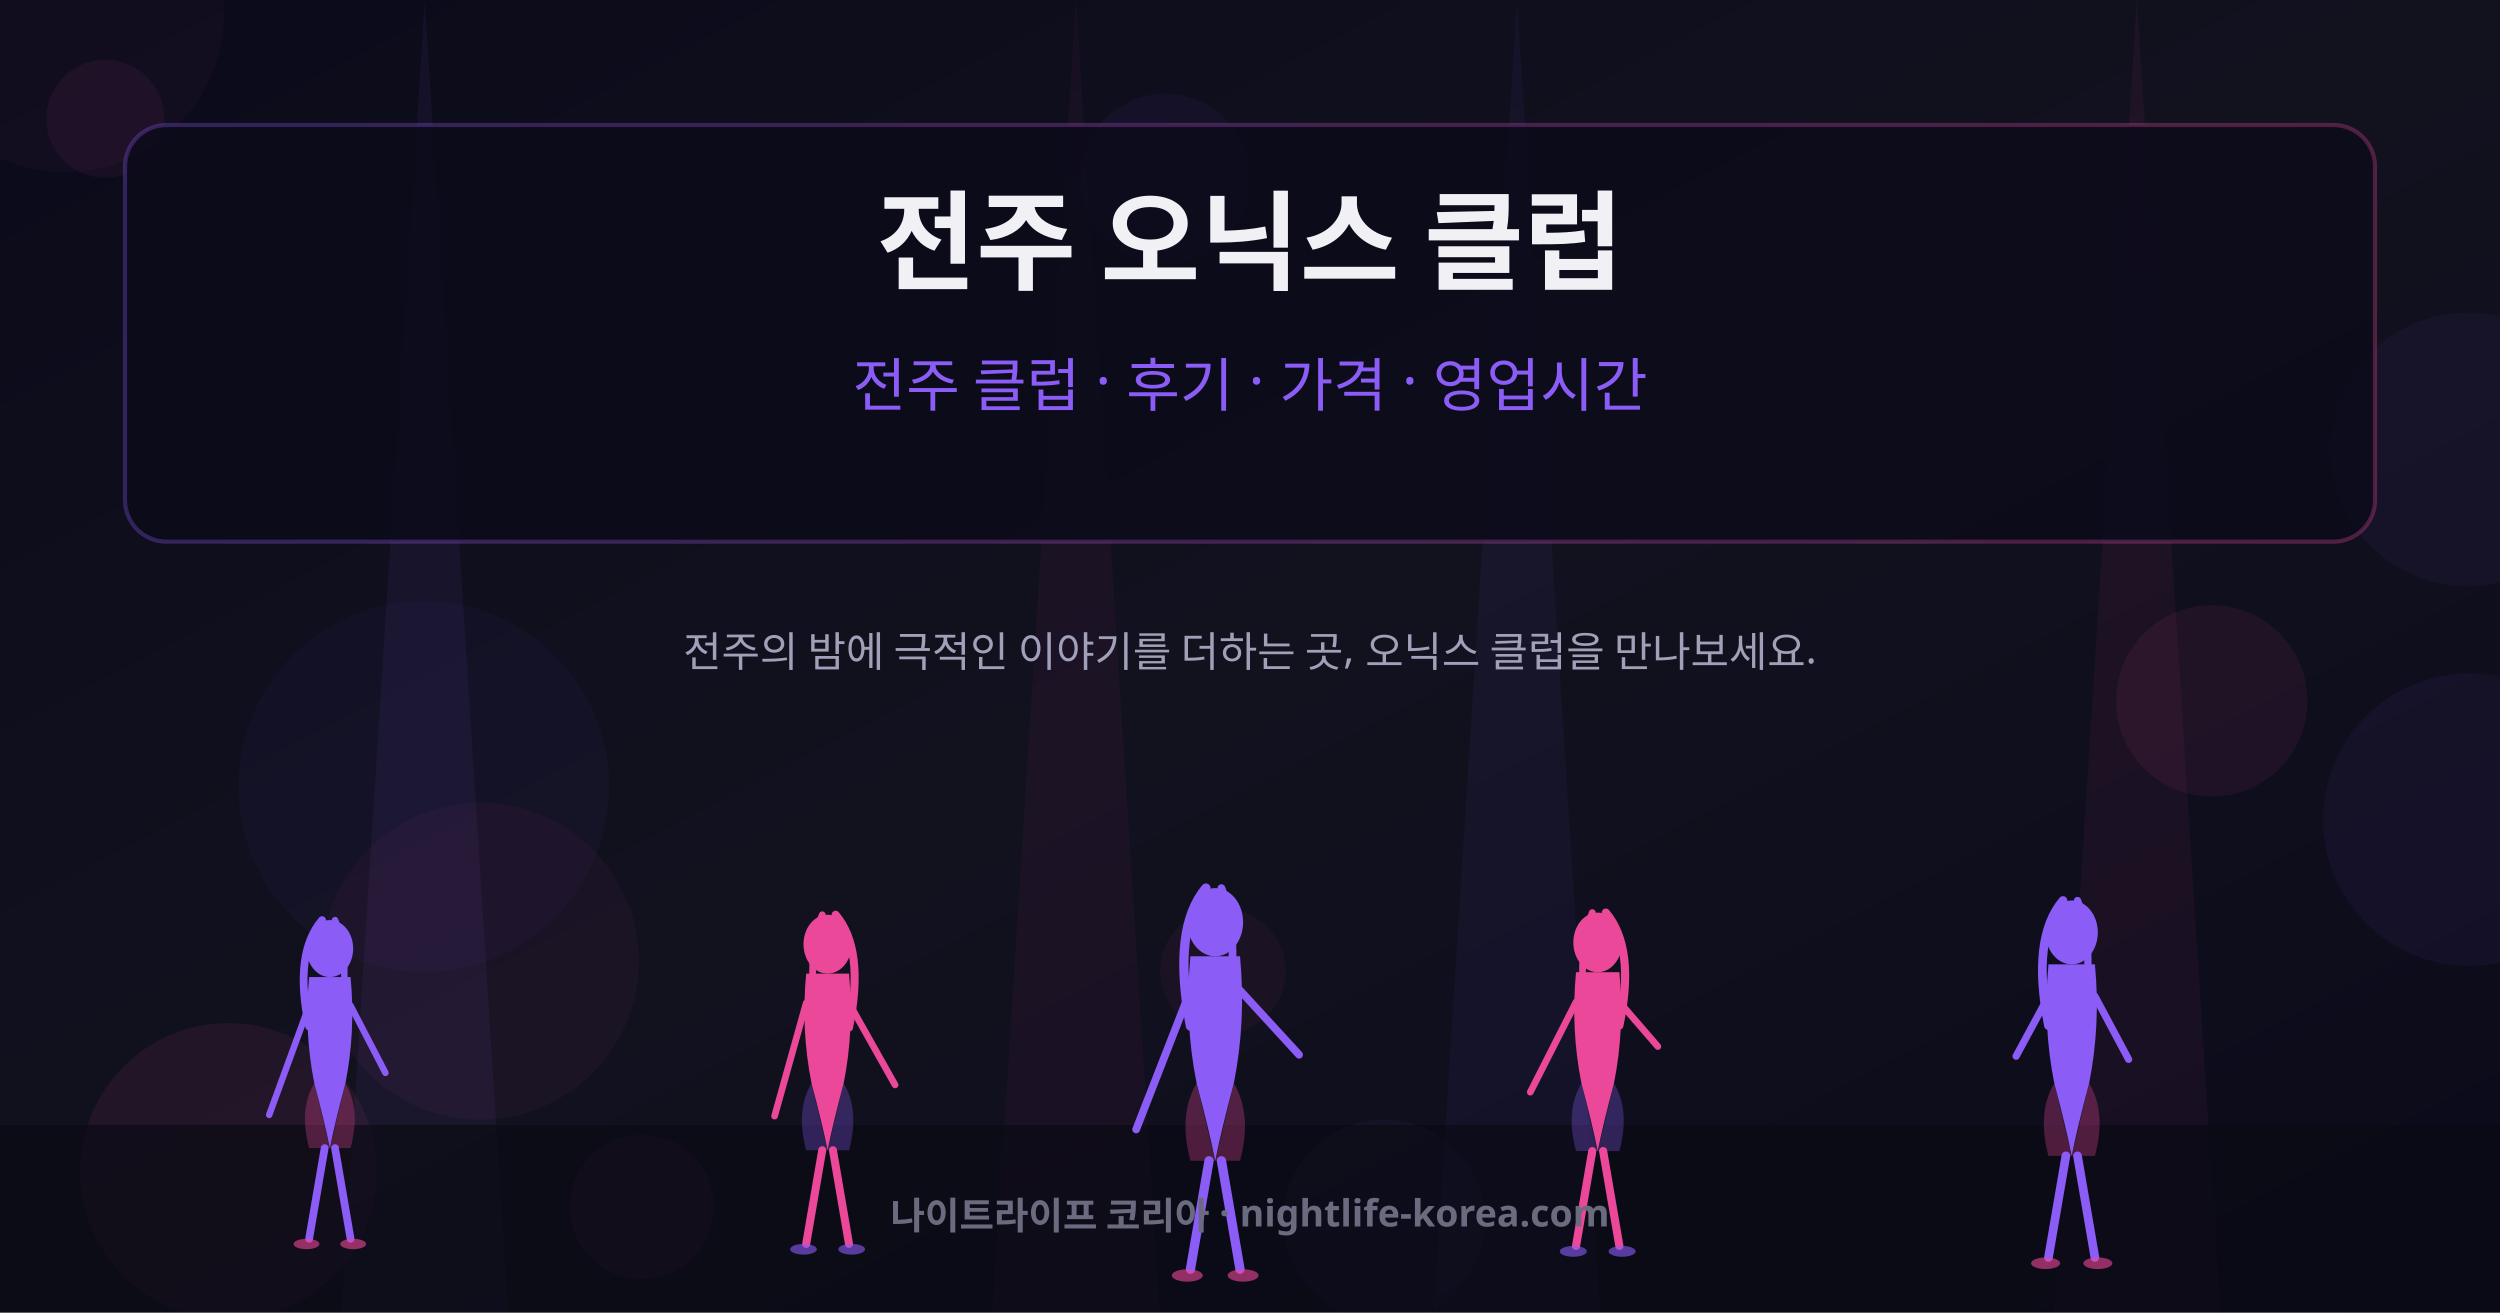
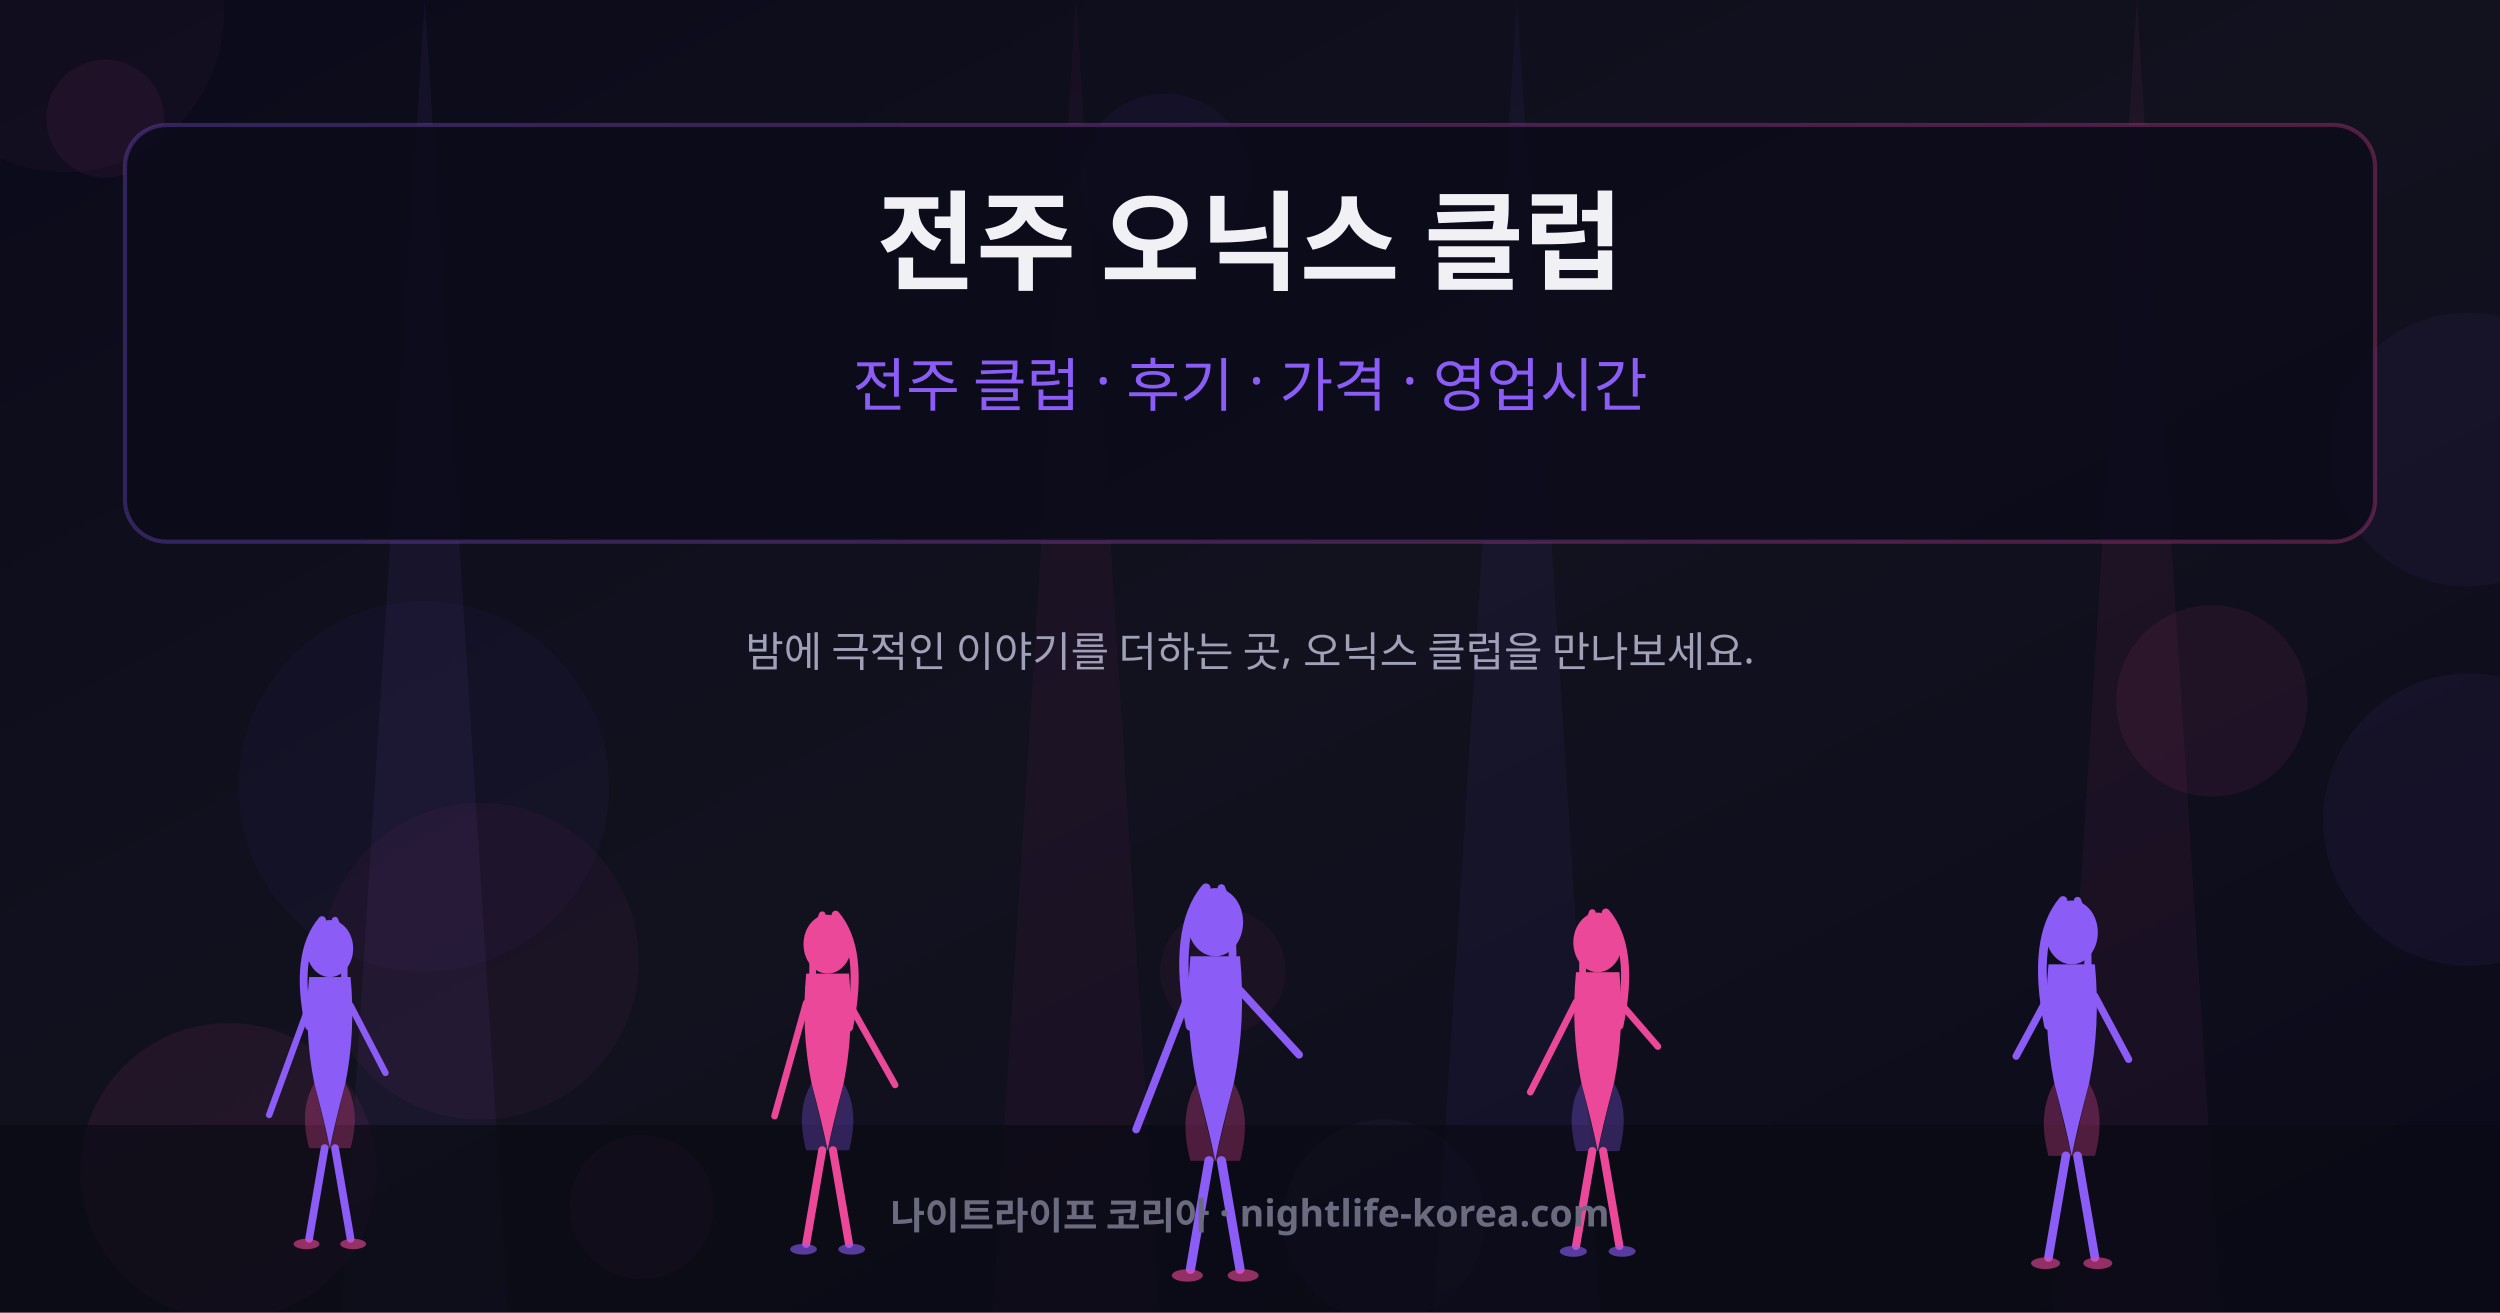
<svg xmlns="http://www.w3.org/2000/svg" viewBox="0 0 1200 630" width="1200" height="630">
  <defs>
    <linearGradient id="ogbg" x1="0%" y1="0%" x2="100%" y2="100%">
      <stop offset="0%" style="stop-color:#0a0a1a" />
      <stop offset="50%" style="stop-color:#12121f" />
      <stop offset="100%" style="stop-color:#0a0a1a" />
    </linearGradient>
    <linearGradient id="ogtxt" x1="0%" y1="0%" x2="100%" y2="0%">
      <stop offset="0%" style="stop-color:#8b5cf6" />
      <stop offset="100%" style="stop-color:#ec4899" />
    </linearGradient>
  </defs>
  <rect width="1200" height="630" fill="url(#ogbg)" />
  <polygon points="203.894,0 163.894,630 243.894,630" fill="#8b5cf6" opacity="0.068" />
  <polygon points="516.464,0 476.464,630 556.464,630" fill="#ec4899" opacity="0.047" />
  <polygon points="728.177,0 688.177,630 768.177,630" fill="#8b5cf6" opacity="0.053" />
  <polygon points="1025.698,0 985.698,630 1065.698,630" fill="#ec4899" opacity="0.059" />
  <circle cx="308.073" cy="579.395" r="34.593" fill="#ec4899" opacity="0.075" />
  <circle cx="230.589" cy="461.361" r="76.017" fill="#ec4899" opacity="0.043" />
  <circle cx="1184.368" cy="215.779" r="65.628" fill="#8b5cf6" opacity="0.057" />
  <circle cx="109.66" cy="562.177" r="71.126" fill="#ec4899" opacity="0.072" />
  <circle cx="1061.68" cy="336.397" r="45.923" fill="#ec4899" opacity="0.076" />
  <circle cx="559.244" cy="85.64" r="40.664" fill="#8b5cf6" opacity="0.049" />
  <circle cx="50.56" cy="56.982" r="28.324" fill="#ec4899" opacity="0.063" />
  <circle cx="1185.314" cy="393.465" r="70.192" fill="#8b5cf6" opacity="0.058" />
  <circle cx="587.002" cy="466.209" r="30.072" fill="#ec4899" opacity="0.052" />
  <circle cx="31.204" cy="6.343" r="76.304" fill="#ec4899" opacity="0.032" />
  <circle cx="203.417" cy="377.535" r="88.919" fill="#8b5cf6" opacity="0.039" />
  <circle cx="664.328" cy="585.801" r="48.402" fill="#8b5cf6" opacity="0.062" />
  <rect x="0" y="540" width="1200" height="90" fill="#0a0a14" opacity="0.7" />
  <g transform="translate(158.325,520) scale(1.243848)">
    <ellipse cx="0" cy="-52" rx="9" ry="11" fill="#8b5cf6" />
    <path d="M-3,-63 Q-14,-50 -8,-21.932" stroke="#8b5cf6" stroke-width="3" fill="none" stroke-linecap="round" />
    <path d="M2,-63 Q8,-48 4,-24.932" stroke="#8b5cf6" stroke-width="2.5" fill="none" stroke-linecap="round" />
    <path d="M-8,-41 Q-10,-20 -6,0 Q-2,15 0,25 Q2,15 6,0 Q10,-20 8,-41 Z" fill="#8b5cf6" />
    <path d="M-6,0 Q-12,10 -8,25 L0,25 Z" fill="#ec4899" opacity="0.3" />
    <path d="M6,0 Q12,10 8,25 L0,25 Z" fill="#ec4899" opacity="0.3" />
    <line x1="-2" y1="25" x2="-8" y2="60" stroke="#8b5cf6" stroke-width="3" stroke-linecap="round" />
    <line x1="2" y1="25" x2="8" y2="60" stroke="#8b5cf6" stroke-width="3" stroke-linecap="round" />
    <ellipse cx="-9" cy="62" rx="5" ry="2" fill="#ec4899" opacity="0.6" />
    <ellipse cx="9" cy="62" rx="5" ry="2" fill="#ec4899" opacity="0.6" />
    <line x1="-8" y1="-30" x2="-23.411" y2="12.194" stroke="#8b5cf6" stroke-width="2.5" stroke-linecap="round" />
    <line x1="8" y1="-30" x2="21.459" y2="-4.041" stroke="#8b5cf6" stroke-width="2.5" stroke-linecap="round" />
  </g>
  <g transform="translate(397.2451,520) scale(1.284503)">
    <ellipse cx="0" cy="-52" rx="9" ry="11" fill="#ec4899" />
    <path d="M3,-63 Q14,-50 8,-20.842" stroke="#ec4899" stroke-width="3" fill="none" stroke-linecap="round" />
    <path d="M-2,-63 Q-8,-48 -4,-23.842" stroke="#ec4899" stroke-width="2.5" fill="none" stroke-linecap="round" />
    <path d="M-8,-41 Q-10,-20 -6,0 Q-2,15 0,25 Q2,15 6,0 Q10,-20 8,-41 Z" fill="#ec4899" />
    <path d="M-6,0 Q-12,10 -8,25 L0,25 Z" fill="#8b5cf6" opacity="0.3" />
    <path d="M6,0 Q12,10 8,25 L0,25 Z" fill="#8b5cf6" opacity="0.3" />
    <line x1="-2" y1="25" x2="-8" y2="60" stroke="#ec4899" stroke-width="3" stroke-linecap="round" />
    <line x1="2" y1="25" x2="8" y2="60" stroke="#ec4899" stroke-width="3" stroke-linecap="round" />
    <ellipse cx="-9" cy="62" rx="5" ry="2" fill="#8b5cf6" opacity="0.6" />
    <ellipse cx="9" cy="62" rx="5" ry="2" fill="#8b5cf6" opacity="0.6" />
    <line x1="-8" y1="-30" x2="-19.811" y2="12.245" stroke="#ec4899" stroke-width="2.5" stroke-linecap="round" />
    <line x1="8" y1="-30" x2="25.219" y2="0.577" stroke="#ec4899" stroke-width="2.5" stroke-linecap="round" />
  </g>
  <g transform="translate(583.3057,520) scale(1.487413)">
    <ellipse cx="0" cy="-52" rx="9" ry="11" fill="#8b5cf6" />
    <path d="M-3,-63 Q-14,-50 -8,-18.465" stroke="#8b5cf6" stroke-width="3" fill="none" stroke-linecap="round" />
    <path d="M2,-63 Q8,-48 4,-21.465" stroke="#8b5cf6" stroke-width="2.5" fill="none" stroke-linecap="round" />
    <path d="M-8,-41 Q-10,-20 -6,0 Q-2,15 0,25 Q2,15 6,0 Q10,-20 8,-41 Z" fill="#8b5cf6" />
    <path d="M-6,0 Q-12,10 -8,25 L0,25 Z" fill="#ec4899" opacity="0.3" />
    <path d="M6,0 Q12,10 8,25 L0,25 Z" fill="#ec4899" opacity="0.3" />
    <line x1="-2" y1="25" x2="-8" y2="60" stroke="#8b5cf6" stroke-width="3" stroke-linecap="round" />
    <line x1="2" y1="25" x2="8" y2="60" stroke="#8b5cf6" stroke-width="3" stroke-linecap="round" />
    <ellipse cx="-9" cy="62" rx="5" ry="2" fill="#ec4899" opacity="0.6" />
    <ellipse cx="9" cy="62" rx="5" ry="2" fill="#ec4899" opacity="0.6" />
    <line x1="-8" y1="-30" x2="-25.521" y2="14.883" stroke="#8b5cf6" stroke-width="2.5" stroke-linecap="round" />
    <line x1="8" y1="-30" x2="27.055" y2="-9.231" stroke="#8b5cf6" stroke-width="2.5" stroke-linecap="round" />
  </g>
  <g transform="translate(766.9009,520) scale(1.30084)">
    <ellipse cx="0" cy="-52" rx="9" ry="11" fill="#ec4899" />
    <path d="M3,-63 Q14,-50 8,-21.324" stroke="#ec4899" stroke-width="3" fill="none" stroke-linecap="round" />
    <path d="M-2,-63 Q-8,-48 -4,-24.324" stroke="#ec4899" stroke-width="2.5" fill="none" stroke-linecap="round" />
    <path d="M-8,-41 Q-10,-20 -6,0 Q-2,15 0,25 Q2,15 6,0 Q10,-20 8,-41 Z" fill="#ec4899" />
    <path d="M-6,0 Q-12,10 -8,25 L0,25 Z" fill="#8b5cf6" opacity="0.3" />
    <path d="M6,0 Q12,10 8,25 L0,25 Z" fill="#8b5cf6" opacity="0.3" />
    <line x1="-2" y1="25" x2="-8" y2="60" stroke="#ec4899" stroke-width="3" stroke-linecap="round" />
    <line x1="2" y1="25" x2="8" y2="60" stroke="#ec4899" stroke-width="3" stroke-linecap="round" />
    <ellipse cx="-9" cy="62" rx="5" ry="2" fill="#8b5cf6" opacity="0.6" />
    <ellipse cx="9" cy="62" rx="5" ry="2" fill="#8b5cf6" opacity="0.6" />
    <line x1="-8" y1="-30" x2="-24.873" y2="3.247" stroke="#ec4899" stroke-width="2.5" stroke-linecap="round" />
    <line x1="8" y1="-30" x2="22.178" y2="-13.602" stroke="#ec4899" stroke-width="2.5" stroke-linecap="round" />
  </g>
  <g transform="translate(994.4151,520) scale(1.392985)">
    <ellipse cx="0" cy="-52" rx="9" ry="11" fill="#8b5cf6" />
    <path d="M-3,-63 Q-14,-50 -8,-19.894" stroke="#8b5cf6" stroke-width="3" fill="none" stroke-linecap="round" />
    <path d="M2,-63 Q8,-48 4,-22.894" stroke="#8b5cf6" stroke-width="2.5" fill="none" stroke-linecap="round" />
    <path d="M-8,-41 Q-10,-20 -6,0 Q-2,15 0,25 Q2,15 6,0 Q10,-20 8,-41 Z" fill="#8b5cf6" />
    <path d="M-6,0 Q-12,10 -8,25 L0,25 Z" fill="#ec4899" opacity="0.3" />
    <path d="M6,0 Q12,10 8,25 L0,25 Z" fill="#ec4899" opacity="0.3" />
    <line x1="-2" y1="25" x2="-8" y2="60" stroke="#8b5cf6" stroke-width="3" stroke-linecap="round" />
    <line x1="2" y1="25" x2="8" y2="60" stroke="#8b5cf6" stroke-width="3" stroke-linecap="round" />
    <ellipse cx="-9" cy="62" rx="5" ry="2" fill="#ec4899" opacity="0.6" />
    <ellipse cx="9" cy="62" rx="5" ry="2" fill="#ec4899" opacity="0.6" />
    <line x1="-8" y1="-30" x2="-19.156" y2="-9.355" stroke="#8b5cf6" stroke-width="2.5" stroke-linecap="round" />
    <line x1="8" y1="-30" x2="19.607" y2="-8.261" stroke="#8b5cf6" stroke-width="2.5" stroke-linecap="round" />
  </g>
  <rect x="60" y="60" width="1080" height="200" rx="20" fill="#0a0a1a" opacity="0.85" />
  <rect x="60" y="60" width="1080" height="200" rx="20" fill="none" stroke="url(#ogtxt)" stroke-width="2" opacity="0.3" />
  <text x="600" y="135" text-anchor="middle" font-family="'Noto Sans KR',sans-serif" font-size="52" font-weight="800" fill="#f0f0f5">전주 오닉스 클럽</text>
  <text x="600" y="195" text-anchor="middle" font-family="'Noto Sans KR',sans-serif" font-size="28" font-weight="500" fill="#8b5cf6">전주 클럽 · 후기 · 가격 · 영업시간</text>
  <rect x="60" y="290" width="auto" height="40" rx="20" fill="#8b5cf6" opacity="0.15" />
-   <text x="600" y="320" text-anchor="middle" font-family="'Noto Sans KR',sans-serif" font-size="20" fill="#a0a0b8">전주의 밤에 극적인 이야기를 더하는 곳, 오닉스 클럽을 만나보세요.</text>
+   <text x="600" y="320" text-anchor="middle" font-family="'Noto Sans KR',sans-serif" font-size="20" fill="#a0a0b8">밤에 극적인 이야기를 더하는 곳, 오닉스 클럽을 만나보세요.</text>
  <text x="600" y="590" text-anchor="middle" font-family="'Noto Sans KR',sans-serif" font-size="18" font-weight="600" fill="#6b6b80">나이트라이프 코리아 · nightlife-korea.com</text>
</svg>
